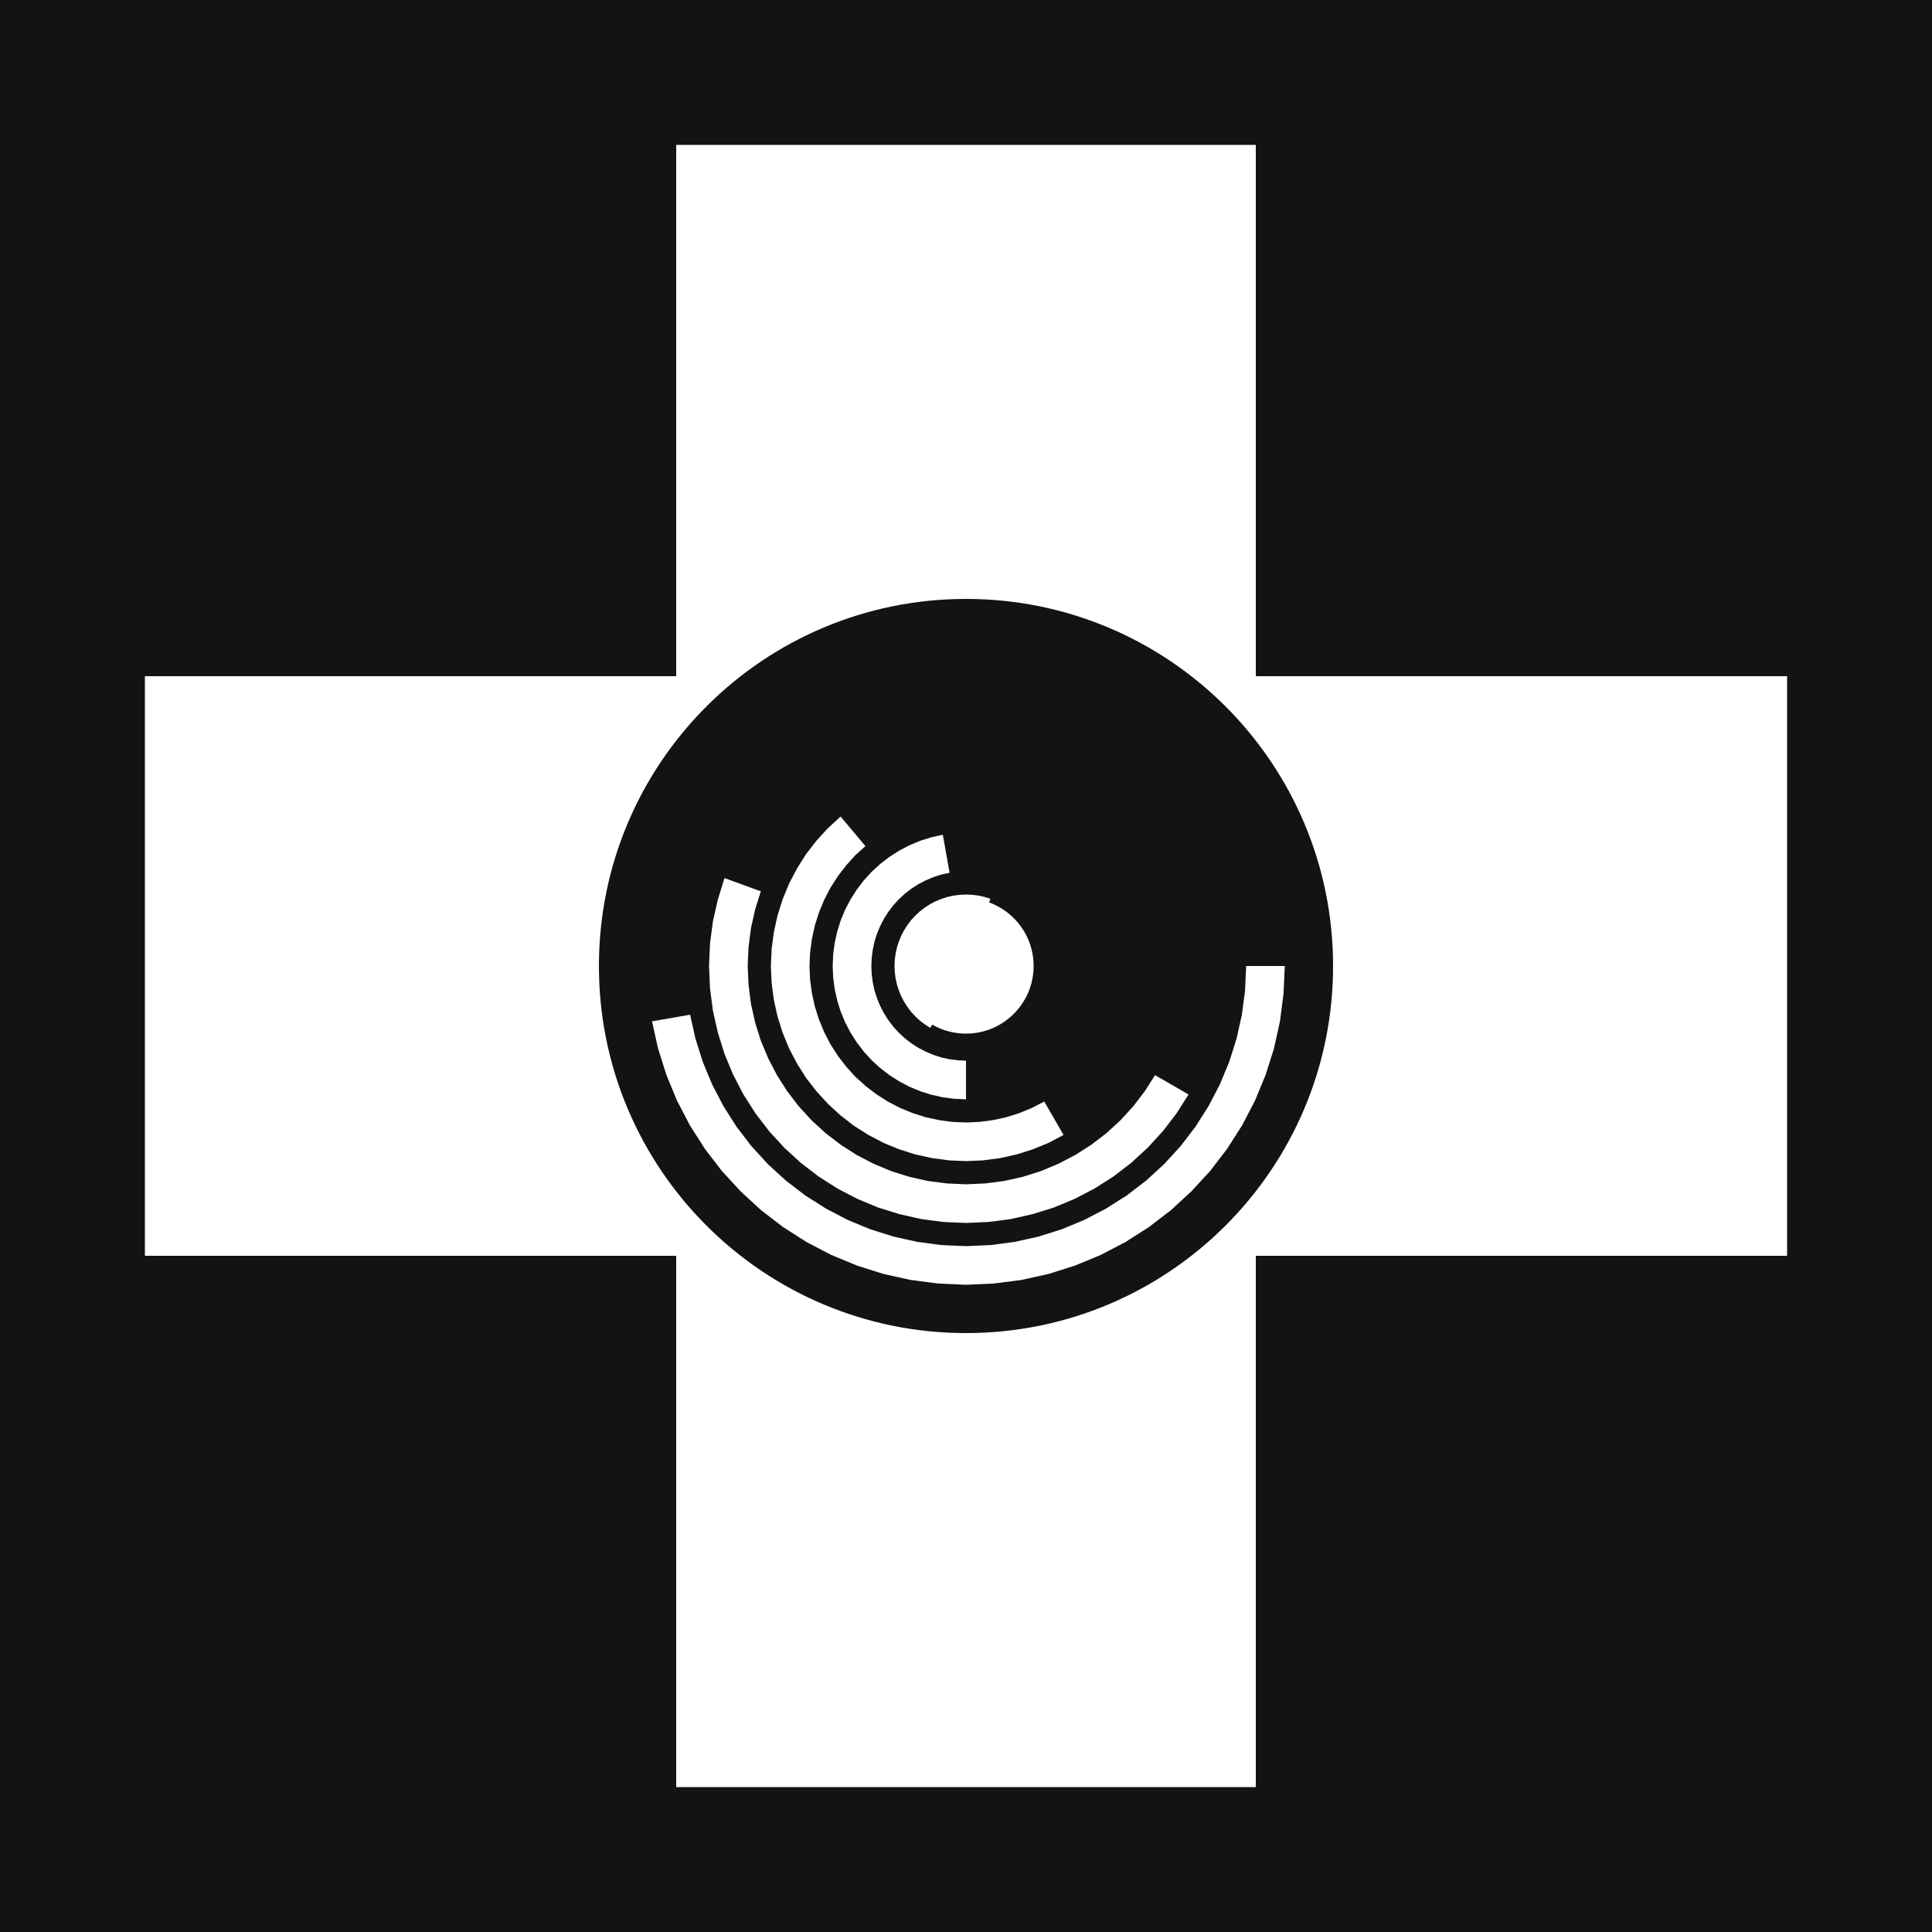
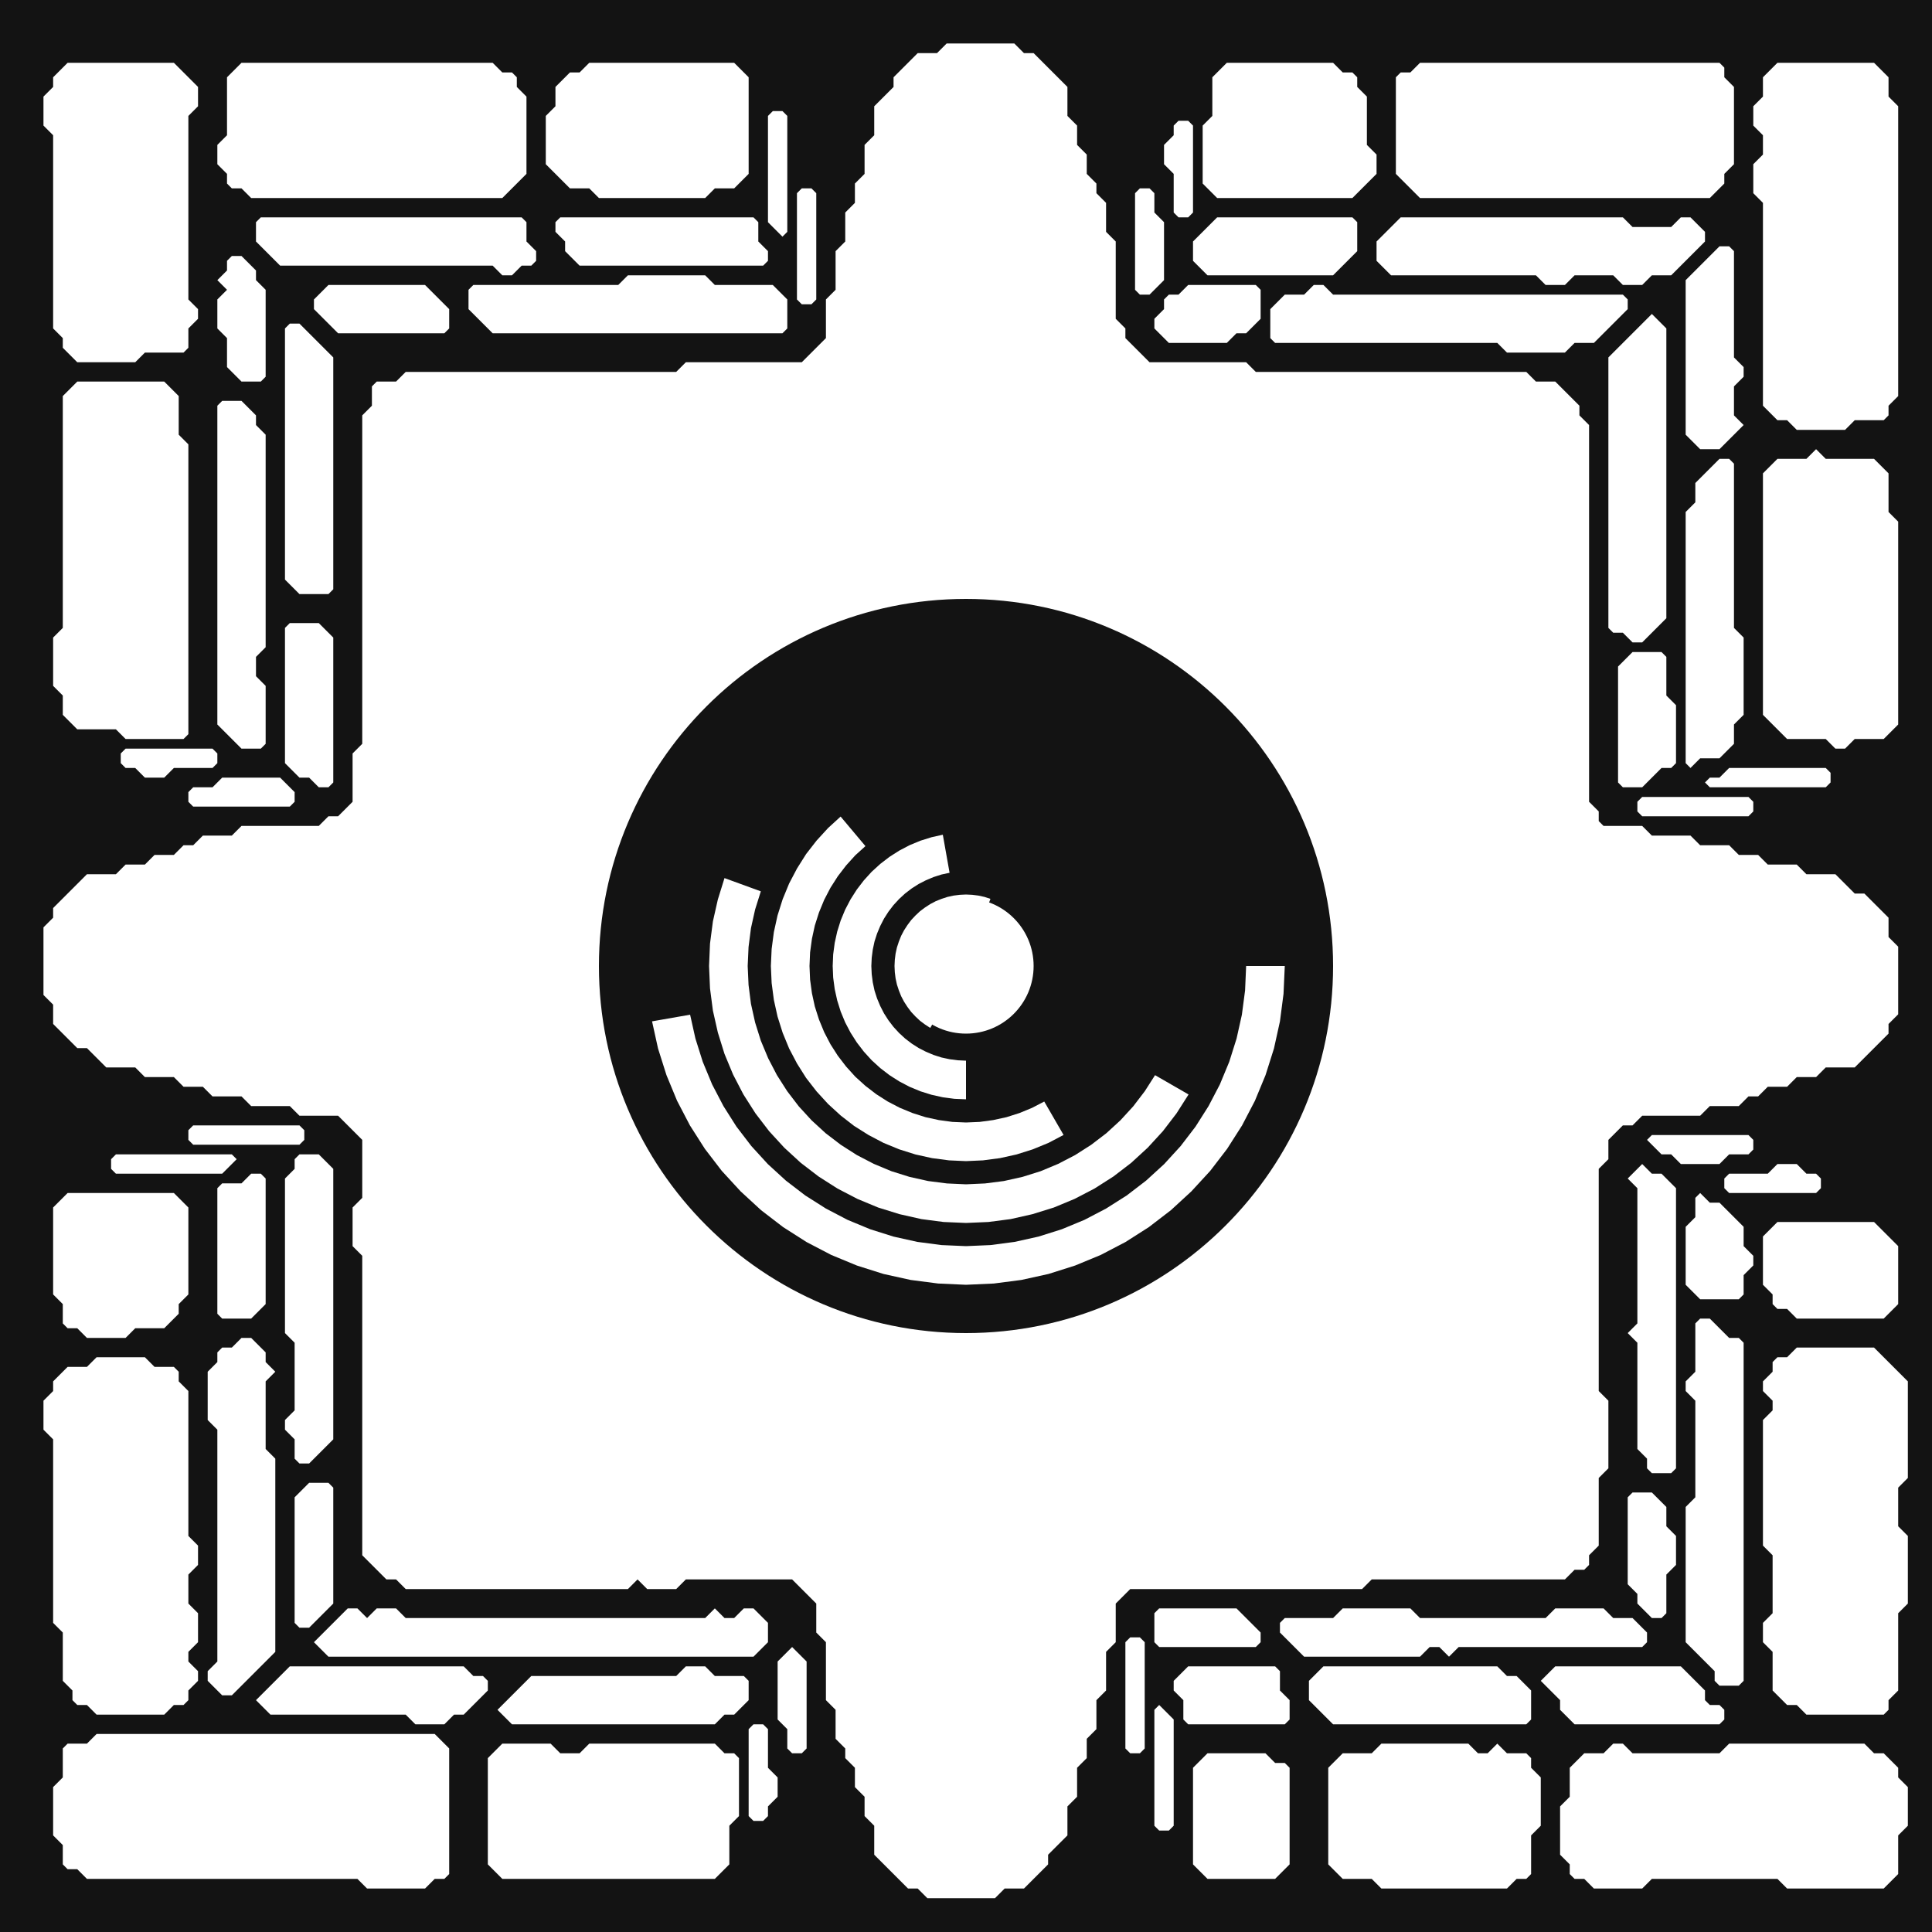
<svg xmlns="http://www.w3.org/2000/svg" width="200" height="200" viewBox="0 0 200 200">
  <rect width="200" height="200" fill="#131313" />
-   <path d="M15 70 H70 V15 H130 V70 H185 V130 H130 V185 H70 V130 H15 Z" fill="#ffffff" />
+   <path d="M4.5 10L5.5 9L5.5 8L7 6.5L18 6.5L20.5 9L20.5 11L19.5 12L19.5 31L20.5 32L20.5 33L19.5 34L19.5 36L19 36.5L15 36.5L14 37.5L8 37.5L6.5 36L6.5 35L5.5 34L5.5 14L4.5 13L4.5 10ZM4.5 96L5.5 95L5.5 94L9 90.5L12 90.5L13 89.5L15 89.5L16 88.5L18 88.5L19 87.5L20 87.5L21 86.5L24 86.5L25 85.5L33 85.5L34 84.5L35 84.5L36.5 83L36.5 78L37.5 77L37.5 43L38.5 42L38.5 40L39 39.5L41 39.5L42 38.5L70 38.5L71 37.5L83 37.5L85.5 35L85.5 31L86.5 30L86.5 26L87.5 25L87.5 22L88.5 21L88.5 19L89.5 18L89.5 15L90.5 14L90.5 11L92.5 9L92.5 8L95 5.5L97 5.5L98 4.5L105 4.5L106 5.5L107 5.5L110.5 9L110.5 12L111.5 13L111.5 15L112.5 16L112.5 18L113.5 19L113.5 20L114.5 21L114.5 24L115.5 25L115.5 33L116.5 34L116.5 35L119 37.5L129 37.5L130 38.5L158 38.5L159 39.5L161 39.5L163.5 42L163.5 43L164.5 44L164.5 83L165.5 84L165.5 85L166 85.5L170 85.5L171 86.5L175 86.5L176 87.5L179 87.5L180 88.5L182 88.5L183 89.5L186 89.5L187 90.5L190 90.5L192 92.5L193 92.5L195.5 95L195.5 97L196.5 98L196.5 105L195.5 106L195.5 107L192 110.5L189 110.5L188 111.5L186 111.5L185 112.5L183 112.5L182 113.5L181 113.5L180 114.5L177 114.5L176 115.5L170 115.5L169 116.5L168 116.5L166.5 118L166.5 120L165.5 121L165.5 144L166.5 145L166.5 152L165.5 153L165.5 160L164.5 161L164.5 162L164 162.5L163 162.5L162 163.5L142 163.5L141 164.5L117 164.5L115.5 166L115.5 170L114.5 171L114.5 175L113.5 176L113.5 179L112.5 180L112.5 182L111.5 183L111.5 186L110.5 187L110.5 190L108.5 192L108.5 193L106 195.5L104 195.5L103 196.5L96 196.5L95 195.5L94 195.5L90.5 192L90.5 189L89.5 188L89.5 186L88.5 185L88.5 183L87.5 182L87.5 181L86.5 180L86.5 177L85.5 176L85.5 170L84.5 169L84.5 166L82 163.5L71 163.5L70 164.5L67 164.5L66 163.5L65 164.5L42 164.5L41 163.5L40 163.5L37.5 161L37.5 130L36.5 129L36.5 125L37.5 124L37.5 118L35 115.5L31 115.5L30 114.5L26 114.5L25 113.5L22 113.5L21 112.5L19 112.5L18 111.5L15 111.5L14 110.5L11 110.5L9 108.5L8 108.5L5.5 106L5.5 104L4.5 103L4.5 96ZM4.5 145L5.5 144L5.5 143L7 141.5L9 141.5L10 140.5L15 140.5L16 141.5L18 141.5L18.5 142L18.5 143L19.5 144L19.5 159L20.5 160L20.5 162L19.5 163L19.5 166L20.5 167L20.5 170L19.5 171L19.5 172L20.5 173L20.5 174L19.5 175L19.5 176L19 176.5L18 176.5L17 177.5L10 177.5L9 176.5L8 176.5L7.5 176L7.5 175L6.5 174L6.5 169L5.5 168L5.5 149L4.5 148L4.5 145ZM5.5 66L6.5 65L6.5 41L8 39.5L17 39.5L18.5 41L18.5 45L19.5 46L19.5 76L19 76.5L13 76.5L12 75.5L8 75.5L6.5 74L6.5 72L5.5 71L5.5 66ZM5.5 125L7 123.5L18 123.5L19.5 125L19.5 134L18.5 135L18.5 136L17 137.5L14 137.5L13 138.5L9 138.5L8 137.5L7 137.5L6.5 137L6.5 135L5.5 134L5.5 125ZM5.5 185L6.5 184L6.5 181L7 180.5L9 180.5L10 179.5L45 179.5L46.5 181L46.5 194L46 194.5L45 194.5L44 195.5L38 195.5L37 194.5L9 194.5L8 193.5L7 193.5L6.5 193L6.5 191L5.5 190L5.5 185ZM11.5 120L12 119.5L24 119.5L24.5 120L23 121.5L12 121.5L11.5 121L11.5 120ZM12.5 78L13 77.5L22 77.5L22.5 78L22.5 79L22 79.5L18 79.5L17 80.5L15 80.5L14 79.5L13 79.5L12.5 79L12.5 78ZM19.5 82L20 81.5L22 81.5L23 80.5L29 80.5L30.5 82L30.5 83L30 83.5L20 83.5L19.5 83L19.5 82ZM19.5 117L20 116.5L31 116.5L31.5 117L31.5 118L31 118.5L20 118.5L19.5 118L19.5 117ZM21.5 142L22.5 141L22.5 140L23 139.5L24 139.5L25 138.5L26 138.5L27.5 140L27.5 141L28.5 142L27.5 143L27.5 150L28.5 151L28.5 171L24 175.5L23 175.5L21.5 174L21.5 173L22.5 172L22.5 148L21.5 147L21.5 142ZM22.5 15L23.5 14L23.5 8L25 6.5L51 6.5L52 7.5L53 7.5L53.5 8L53.5 9L54.5 10L54.5 18L52 20.5L26 20.5L25 19.5L24 19.5L23.5 19L23.5 18L22.5 17L22.5 15ZM22.5 29L23.5 28L23.5 27L24 26.5L25 26.5L26.5 28L26.5 29L27.5 30L27.5 39L27 39.5L25 39.5L23.5 38L23.5 35L22.5 34L22.5 31L23.5 30L22.5 29ZM22.5 42L23 41.5L25 41.5L26.5 43L26.5 44L27.5 45L27.5 67L26.5 68L26.5 70L27.5 71L27.5 77L27 77.5L25 77.5L22.5 75L22.5 42ZM22.5 123L23 122.5L25 122.5L26 121.5L27 121.5L27.5 122L27.5 135L26 136.5L23 136.5L22.5 136L22.5 123ZM26.5 23L27 22.5L54 22.5L54.5 23L54.5 25L55.5 26L55.5 27L55 27.5L54 27.5L53 28.5L52 28.5L51 27.5L29 27.5L26.5 25L26.5 23ZM26.5 176L30 172.5L48 172.5L49 173.5L50 173.5L50.5 174L50.5 175L48 177.5L47 177.5L46 178.5L43 178.5L42 177.5L28 177.5L26.5 176ZM29.5 34L30 33.5L31 33.5L34.5 37L34.5 61L34 61.5L31 61.5L29.5 60L29.5 34ZM29.5 65L30 64.5L33 64.5L34.5 66L34.5 81L34 81.5L33 81.5L32 80.5L31 80.5L29.5 79L29.5 65ZM29.5 122L30.5 121L30.5 120L31 119.5L33 119.5L34.5 121L34.5 149L32 151.5L31 151.5L30.5 151L30.5 149L29.5 148L29.5 147L30.5 146L30.5 139L29.5 138L29.5 122ZM30.5 155L32 153.5L34 153.5L34.5 154L34.5 166L32 168.5L31 168.5L30.5 168L30.5 155ZM32.5 31L34 29.5L44 29.5L46.5 32L46.5 34L46 34.5L35 34.5L32.5 32L32.5 31ZM32.5 170L36 166.5L37 166.5L38 167.5L39 166.5L41 166.5L42 167.5L73 167.5L74 166.5L75 167.5L76 167.5L77 166.5L78 166.5L79.5 168L79.5 170L78 171.5L34 171.5L32.5 170ZM48.5 30L49 29.5L64 29.5L65 28.5L73 28.5L74 29.5L80 29.5L81.5 31L81.5 34L81 34.5L51 34.5L48.5 32L48.5 30ZM50.5 182L52 180.5L57 180.5L58 181.5L60 181.5L61 180.5L74 180.5L75 181.5L76 181.5L76.5 182L76.5 188L75.5 189L75.5 193L74 194.5L52 194.5L50.5 193L50.5 182ZM51.5 177L55 173.5L70 173.5L71 172.5L73 172.5L74 173.5L77 173.5L77.5 174L77.5 176L76 177.5L75 177.5L74 178.5L53 178.5L51.5 177ZM56.5 12L57.5 11L57.5 9L59 7.5L60 7.5L61 6.5L76 6.5L77.5 8L77.5 18L76 19.5L74 19.5L73 20.5L62 20.5L61 19.5L59 19.5L56.5 17L56.5 12ZM57.5 23L58 22.5L78 22.5L78.5 23L78.5 25L79.5 26L79.5 27L79 27.5L60 27.5L58.5 26L58.5 25L57.5 24L57.5 23ZM77.5 179L78 178.5L79 178.5L79.5 179L79.5 183L80.5 184L80.5 186L79.5 187L79.5 188L79 188.5L78 188.5L77.5 188L77.5 179ZM79.5 12L80 11.5L81 11.5L81.5 12L81.5 24L81 24.5L79.5 23L79.5 12ZM80.5 172L82 170.5L83.5 172L83.5 181L83 181.5L82 181.5L81.5 181L81.5 179L80.5 178L80.5 172ZM82.5 20L83 19.5L84 19.5L84.5 20L84.5 31L84 31.5L83 31.5L82.5 31L82.5 20ZM116.5 170L117 169.5L118 169.5L118.5 170L118.5 181L118 181.5L117 181.5L116.5 181L116.5 170ZM117.5 20L118 19.5L119 19.5L119.5 20L119.5 22L120.5 23L120.5 29L119 30.5L118 30.5L117.5 30L117.5 20ZM119.5 33L120.5 32L120.5 31L121 30.5L122 30.5L123 29.5L130 29.5L130.5 30L130.5 33L129 34.5L128 34.5L127 35.5L121 35.5L119.5 34L119.5 33ZM119.5 167L120 166.5L128 166.5L130.5 169L130.5 170L130 170.5L120 170.5L119.5 170L119.5 167ZM119.5 177L120 176.5L121.5 178L121.5 189L121 189.5L120 189.5L119.5 189L119.5 177ZM120.5 15L121.5 14L121.5 13L122 12.5L123 12.5L123.5 13L123.5 22L123 22.5L122 22.5L121.5 22L121.5 18L120.5 17L120.5 15ZM121.5 174L123 172.5L132 172.5L132.5 173L132.5 175L133.5 176L133.5 178L133 178.5L123 178.5L122.5 178L122.5 176L121.5 175L121.5 174ZM123.5 25L126 22.5L140 22.5L140.5 23L140.5 26L138 28.5L125 28.5L123.5 27L123.5 25ZM123.5 183L125 181.5L131 181.5L132 182.5L133 182.5L133.5 183L133.5 193L132 194.5L125 194.5L123.5 193L123.5 183ZM124.5 13L125.5 12L125.5 8L127 6.5L138 6.5L139 7.5L140 7.5L140.5 8L140.5 9L141.5 10L141.5 15L142.5 16L142.5 18L140 20.5L126 20.5L124.5 19L124.5 13ZM131.5 32L133 30.5L135 30.5L136 29.5L137 29.5L138 30.5L168 30.5L168.5 31L168.5 32L165 35.5L163 35.5L162 36.5L156 36.5L155 35.5L132 35.5L131.5 35L131.5 32ZM132.5 168L133 167.5L138 167.5L139 166.5L146 166.5L147 167.5L160 167.5L161 166.5L166 166.5L167 167.5L169 167.5L170.5 169L170.5 170L170 170.5L151 170.5L150 171.5L149 170.5L148 170.5L147 171.5L135 171.5L132.5 169L132.5 168ZM135.5 174L137 172.5L155 172.5L156 173.5L157 173.5L158.5 175L158.5 178L158 178.5L138 178.5L135.5 176L135.5 174ZM137.5 183L139 181.5L142 181.5L143 180.5L152 180.5L153 181.5L154 181.5L155 180.5L156 181.5L158 181.5L158.5 182L158.5 183L159.5 184L159.5 189L158.5 190L158.5 194L158 194.5L157 194.5L156 195.5L143 195.5L142 194.5L139 194.5L137.5 193L137.5 183ZM142.5 25L145 22.5L168 22.5L169 23.5L173 23.5L174 22.5L175 22.5L176.5 24L176.5 25L173 28.5L171 28.5L170 29.5L168 29.5L167 28.5L163 28.5L162 29.5L160 29.5L159 28.5L144 28.5L142.5 27L142.5 25ZM144.5 8L145 7.5L146 7.5L147 6.5L178 6.5L178.5 7L178.5 8L179.5 9L179.5 17L178.5 18L178.5 19L177 20.5L147 20.5L144.5 18L144.5 8ZM159.5 174L161 172.5L174 172.5L176.5 175L176.5 176L177 176.5L178 176.5L178.5 177L178.5 178L178 178.5L163 178.5L161.5 177L161.5 176L159.5 174ZM161.5 187L162.5 186L162.5 183L164 181.5L166 181.5L167 180.5L168 180.5L169 181.5L178 181.5L179 180.5L193 180.5L194 181.5L195 181.5L196.5 183L196.5 184L197.5 185L197.5 189L196.5 190L196.5 194L195 195.5L185 195.5L184 194.5L171 194.5L170 195.5L165 195.5L164 194.5L163 194.5L162.5 194L162.5 193L161.5 192L161.5 187ZM166.5 37L171 32.5L172.5 34L172.5 64L170 66.5L169 66.5L168 65.5L167 65.5L166.5 65L166.5 37ZM167.5 69L169 67.5L172 67.5L172.5 68L172.5 72L173.5 73L173.5 79L173 79.5L172 79.5L170 81.5L168 81.5L167.5 81L167.5 69ZM168.5 122L170 120.5L171 121.5L172 121.5L173.5 123L173.5 152L173 152.5L171 152.5L170.5 152L170.5 151L169.5 150L169.5 139L168.5 138L169.5 137L169.5 123L168.5 122ZM168.5 155L169 154.5L171 154.5L172.5 156L172.5 158L173.5 159L173.5 162L172.5 163L172.5 167L172 167.5L171 167.5L169.5 166L169.5 165L168.5 164L168.5 155ZM169.5 83L170 82.5L181 82.5L181.5 83L181.5 84L181 84.5L170 84.5L169.5 84L169.5 83ZM170.5 118L171 117.5L181 117.5L181.5 118L181.5 119L181 119.5L179 119.5L178 120.5L174 120.5L173 119.5L172 119.5L170.5 118ZM174.5 29L178 25.5L179 25.5L179.5 26L179.5 37L180.5 38L180.5 39L179.5 40L179.5 43L180.5 44L178 46.5L176 46.5L174.5 45L174.5 29ZM174.5 53L175.5 52L175.5 50L178 47.5L179 47.5L179.5 48L179.5 65L180.5 66L180.5 74L179.5 75L179.5 77L178 78.5L176 78.5L175 79.5L174.5 79L174.5 53ZM174.5 127L175.5 126L175.5 124L176 123.5L177 124.5L178 124.5L180.5 127L180.5 129L181.5 130L181.5 131L180.5 132L180.5 134L180 134.5L176 134.5L174.5 133L174.5 127ZM174.5 143L175.5 142L175.5 137L176 136.5L177 136.5L179 138.5L180 138.5L180.5 139L180.5 174L180 174.5L178 174.5L177.5 174L177.5 173L174.5 170L174.5 156L175.5 155L175.5 145L174.5 144L174.5 143ZM176.5 81L177 80.5L178 80.5L179 79.5L189 79.5L189.5 80L189.5 81L189 81.5L177 81.5L176.5 81ZM178.5 122L179 121.5L183 121.5L184 120.5L186 120.5L187 121.5L188 121.5L188.5 122L188.5 123L188 123.5L179 123.5L178.5 123L178.5 122ZM181.5 11L182.5 10L182.5 8L184 6.5L194 6.5L195.5 8L195.5 10L196.5 11L196.5 41L195.5 42L195.5 43L195 43.5L192 43.5L191 44.5L186 44.5L185 43.5L184 43.5L182.5 42L182.5 21L181.5 20L181.5 17L182.5 16L182.5 14L181.5 13L181.5 11ZM182.5 49L184 47.5L187 47.5L188 46.5L189 47.5L194 47.5L195.5 49L195.5 53L196.5 54L196.5 75L195 76.5L192 76.5L191 77.5L190 77.5L189 76.5L185 76.5L182.5 74L182.5 49ZM182.5 128L184 126.5L194 126.5L196.5 129L196.5 135L195 136.5L186 136.5L185 135.5L184 135.5L183.5 135L183.5 134L182.5 133L182.5 128ZM182.5 143L183.5 142L183.5 141L184 140.5L185 140.5L186 139.5L194 139.5L197.5 143L197.5 153L196.5 154L196.5 158L197.5 159L197.5 166L196.5 167L196.5 175L195.5 176L195.5 177L195 177.5L187 177.5L186 176.5L185 176.5L183.5 175L183.5 171L182.5 170L182.5 168L183.5 167L183.5 161L182.5 160L182.5 147L183.5 146L183.5 145L182.5 144L182.5 143Z" fill="#ffffff" fill-rule="evenodd" />
  <circle cx="100" cy="100" r="38" fill="#131313" />
  <path d="M133.00 100.00 L132.87 102.88 L132.50 105.73 L131.88 108.54 L131.01 111.29 L129.91 113.95 L128.58 116.50 L127.03 118.93 L125.28 121.21 L123.33 123.33 L121.21 125.28 L118.93 127.03 L116.50 128.58 L113.95 129.91 L111.29 131.01 L108.54 131.88 L105.73 132.50 L102.88 132.87 L100.00 133.00 L97.12 132.87 L94.27 132.50 L91.46 131.88 L88.71 131.01 L86.05 129.91 L83.50 128.58 L81.07 127.03 L78.79 125.28 L76.67 123.33 L74.72 121.21 L72.97 118.93 L71.42 116.50 L70.09 113.95 L68.99 111.29 L68.12 108.54 L67.50 105.73 L71.44 105.04 L71.99 107.51 L72.75 109.92 L73.72 112.26 L74.89 114.50 L76.24 116.63 L77.78 118.64 L79.49 120.51 L81.36 122.22 L83.37 123.76 L85.50 125.11 L87.74 126.28 L90.08 127.25 L92.49 128.01 L94.96 128.56 L97.47 128.89 L100.00 129.00 L102.53 128.89 L105.04 128.56 L107.51 128.01 L109.92 127.25 L112.26 126.28 L114.50 125.11 L116.63 123.76 L118.64 122.22 L120.51 120.51 L122.22 118.64 L123.76 116.63 L125.11 114.50 L126.28 112.26 L127.25 109.92 L128.01 107.51 L128.56 105.04 L128.89 102.53 L129.00 100.00 Z M123.04 113.30 L121.79 115.26 L120.38 117.10 L118.81 118.81 L117.10 120.38 L115.26 121.79 L113.30 123.04 L111.24 124.11 L109.10 125.00 L106.88 125.69 L104.62 126.20 L102.32 126.50 L100.00 126.60 L97.68 126.50 L95.38 126.20 L93.12 125.69 L90.90 125.00 L88.76 124.11 L86.70 123.04 L84.74 121.79 L82.90 120.38 L81.19 118.81 L79.62 117.10 L78.21 115.26 L76.96 113.30 L75.89 111.24 L75.00 109.10 L74.31 106.88 L73.80 104.62 L73.50 102.32 L73.40 100.00 L73.50 97.68 L73.80 95.38 L74.31 93.12 L75.00 90.90 L78.76 92.27 L78.17 94.15 L77.74 96.08 L77.49 98.03 L77.40 100.00 L77.49 101.97 L77.74 103.92 L78.17 105.85 L78.76 107.73 L79.52 109.55 L80.43 111.30 L81.49 112.96 L82.69 114.53 L84.02 115.98 L85.47 117.31 L87.04 118.51 L88.70 119.57 L90.45 120.48 L92.27 121.24 L94.15 121.83 L96.08 122.26 L98.03 122.51 L100.00 122.60 L101.97 122.51 L103.92 122.26 L105.85 121.83 L107.73 121.24 L109.55 120.48 L111.30 119.57 L112.96 118.51 L114.53 117.31 L115.98 115.98 L117.31 114.53 L118.51 112.96 L119.57 111.30 Z M110.10 117.49 L108.54 118.31 L106.91 118.98 L105.23 119.51 L103.51 119.89 L101.76 120.12 L100.00 120.20 L98.24 120.12 L96.49 119.89 L94.77 119.51 L93.09 118.98 L91.46 118.31 L89.90 117.49 L88.41 116.55 L87.02 115.47 L85.72 114.28 L84.53 112.98 L83.45 111.59 L82.51 110.10 L81.69 108.54 L81.02 106.91 L80.49 105.23 L80.11 103.51 L79.88 101.76 L79.80 100.00 L79.88 98.24 L80.11 96.49 L80.49 94.77 L81.02 93.09 L81.69 91.46 L82.51 89.90 L83.45 88.41 L84.53 87.02 L85.72 85.72 L87.02 84.53 L89.59 87.59 L88.54 88.54 L87.59 89.59 L86.73 90.71 L85.97 91.90 L85.32 93.15 L84.78 94.46 L84.35 95.81 L84.05 97.19 L83.86 98.59 L83.80 100.00 L83.86 101.41 L84.05 102.81 L84.35 104.19 L84.78 105.54 L85.32 106.85 L85.97 108.10 L86.73 109.29 L87.59 110.41 L88.54 111.46 L89.59 112.41 L90.71 113.27 L91.90 114.03 L93.15 114.68 L94.46 115.22 L95.81 115.65 L97.19 115.95 L98.59 116.14 L100.00 116.20 L101.41 116.14 L102.81 115.95 L104.19 115.65 L105.54 115.22 L106.85 114.68 L108.10 114.03 Z M100.00 113.80 L98.80 113.75 L97.60 113.59 L96.43 113.33 L95.28 112.97 L94.17 112.51 L93.10 111.95 L92.08 111.30 L91.13 110.57 L90.24 109.76 L89.43 108.87 L88.70 107.92 L88.05 106.90 L87.49 105.83 L87.03 104.72 L86.67 103.57 L86.41 102.40 L86.25 101.20 L86.20 100.00 L86.25 98.80 L86.41 97.60 L86.67 96.43 L87.03 95.28 L87.49 94.17 L88.05 93.10 L88.70 92.08 L89.43 91.13 L90.24 90.24 L91.13 89.43 L92.08 88.70 L93.10 88.05 L94.17 87.49 L95.28 87.03 L96.43 86.67 L97.60 86.41 L98.30 90.35 L97.46 90.53 L96.65 90.79 L95.86 91.12 L95.10 91.51 L94.38 91.97 L93.70 92.49 L93.07 93.07 L92.49 93.70 L91.97 94.38 L91.51 95.10 L91.12 95.86 L90.79 96.65 L90.53 97.46 L90.35 98.30 L90.24 99.15 L90.20 100.00 L90.24 100.85 L90.35 101.70 L90.53 102.54 L90.79 103.35 L91.12 104.14 L91.51 104.90 L91.97 105.62 L92.49 106.30 L93.07 106.93 L93.70 107.51 L94.38 108.03 L95.10 108.49 L95.86 108.88 L96.65 109.21 L97.46 109.47 L98.30 109.65 L99.15 109.76 L100.00 109.80 Z M96.30 106.41 L95.76 106.06 L95.24 105.67 L94.77 105.23 L94.33 104.76 L93.94 104.24 L93.59 103.70 L93.29 103.13 L93.05 102.53 L92.85 101.92 L92.71 101.28 L92.63 100.64 L92.60 100.00 L92.63 99.36 L92.71 98.72 L92.85 98.08 L93.05 97.47 L93.29 96.87 L93.59 96.30 L93.94 95.76 L94.33 95.24 L94.77 94.77 L95.24 94.33 L95.76 93.94 L96.30 93.59 L96.87 93.29 L97.47 93.05 L98.08 92.85 L98.72 92.71 L99.36 92.63 L100.00 92.60 L100.64 92.63 L101.28 92.71 L101.92 92.85 L102.53 93.05 L101.16 96.81 L100.88 96.72 L100.59 96.65 L100.30 96.61 L100.00 96.60 L99.70 96.61 L99.41 96.65 L99.12 96.72 L98.84 96.81 L98.56 96.92 L98.30 97.06 L98.05 97.21 L97.81 97.40 L97.60 97.60 L97.40 97.81 L97.21 98.05 L97.06 98.30 L96.92 98.56 L96.81 98.84 L96.72 99.12 L96.65 99.41 L96.61 99.70 L96.60 100.00 L96.61 100.30 L96.65 100.59 L96.72 100.88 L96.81 101.16 L96.92 101.44 L97.06 101.70 L97.21 101.95 L97.40 102.19 L97.60 102.40 L97.81 102.60 L98.05 102.79 L98.30 102.94 Z" fill="#ffffff" />
  <circle cx="100" cy="100" r="7" fill="#ffffff" />
</svg>
